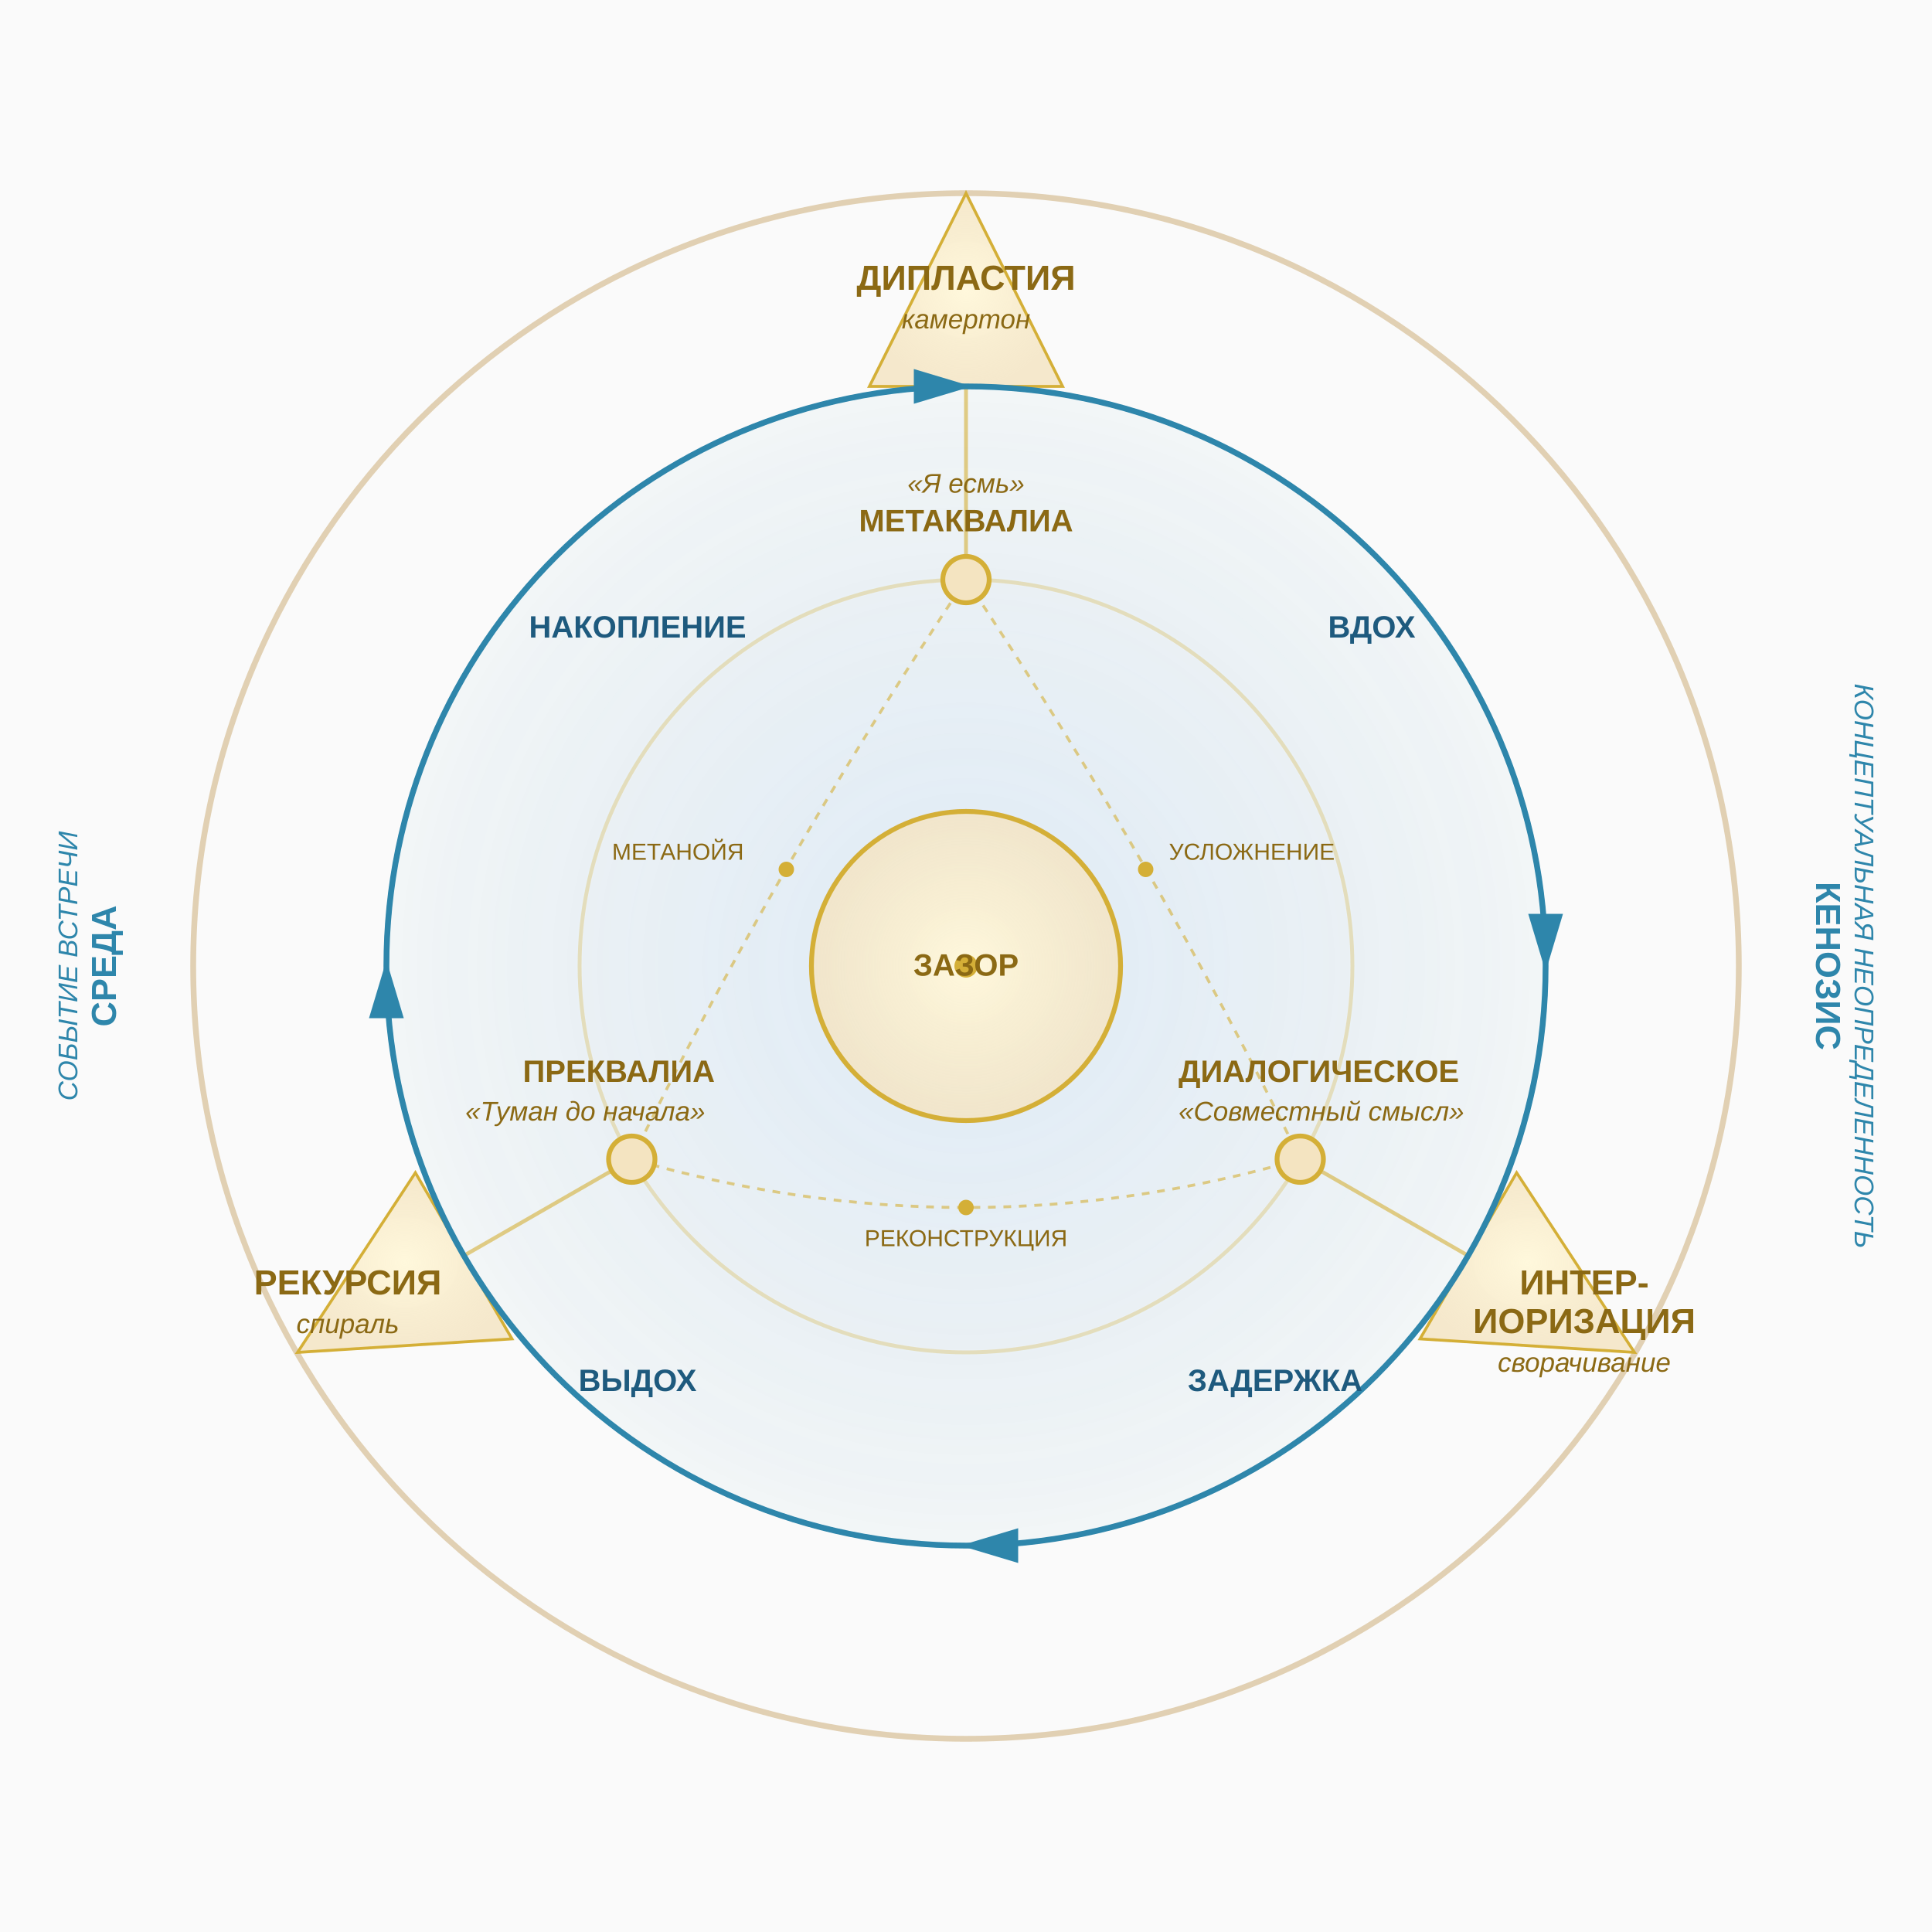
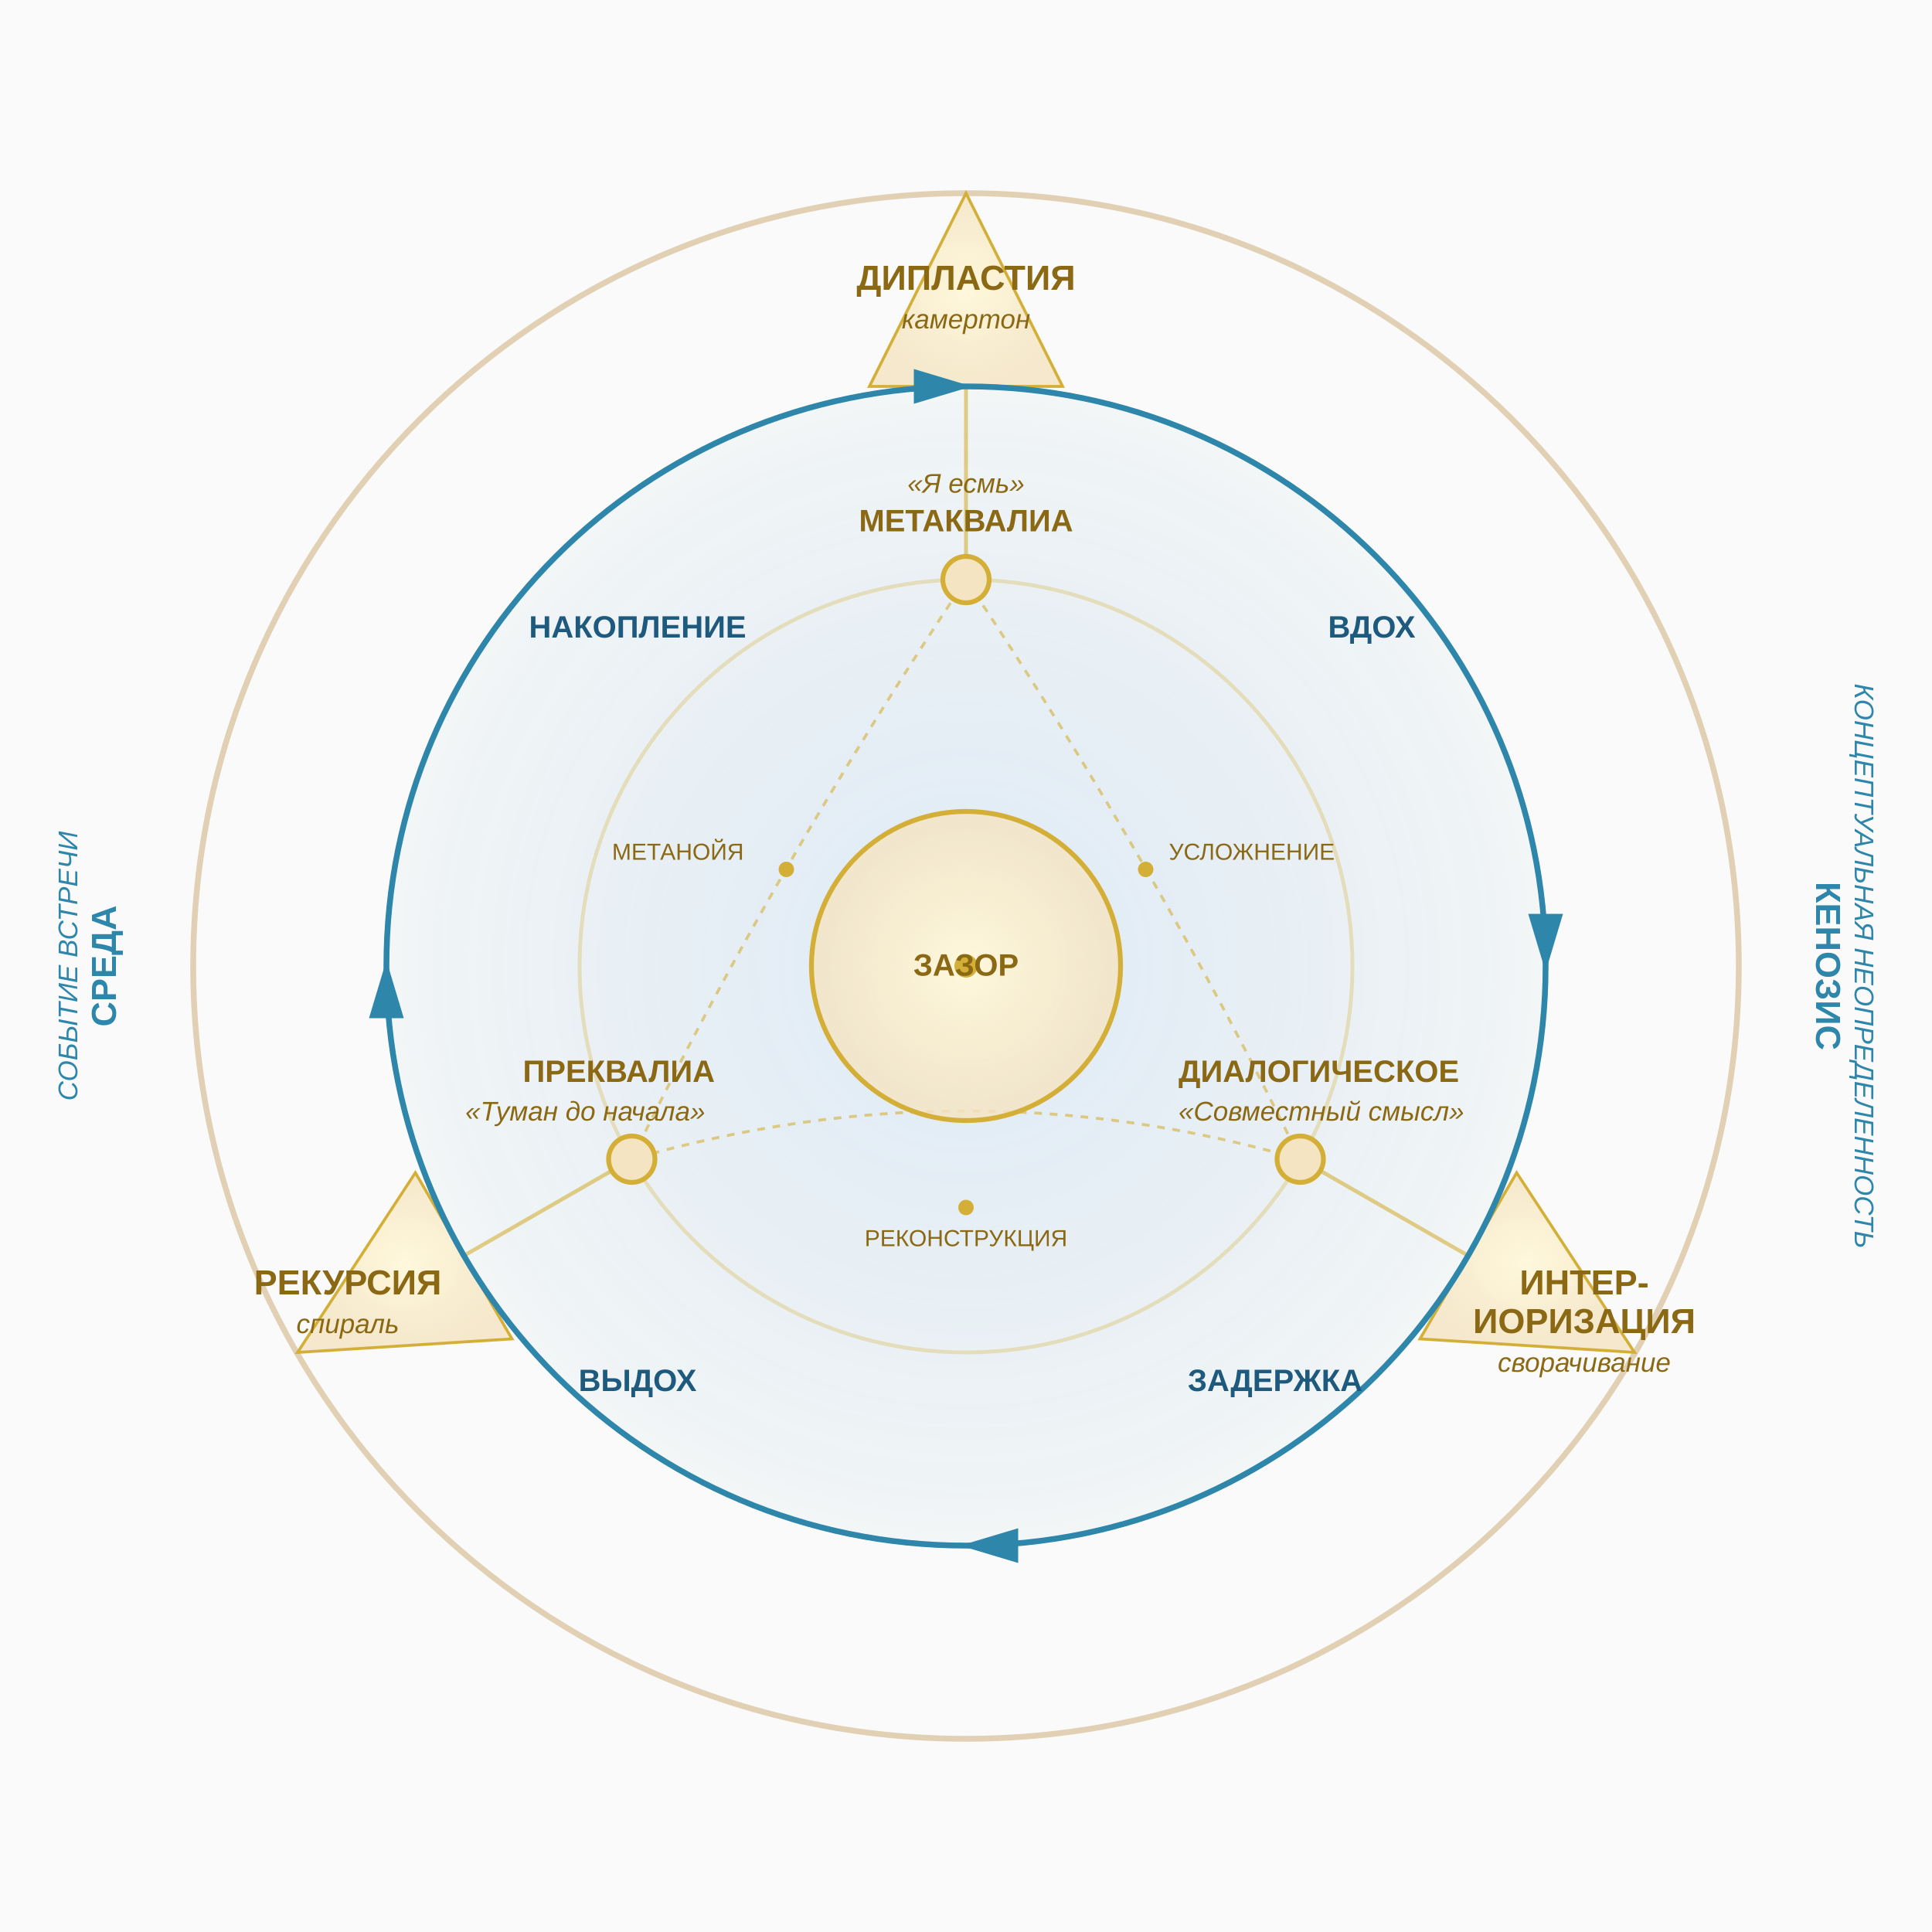
<svg xmlns="http://www.w3.org/2000/svg" viewBox="0 0 1000 1000" width="1000" height="1000">
  <defs>
    <radialGradient id="centerGlow" cx="50%" cy="50%" r="50%">
      <stop offset="0%" style="stop-color:#FFF8DC;stop-opacity:1" />
      <stop offset="100%" style="stop-color:#F4E4C1;stop-opacity:0.8" />
    </radialGradient>
    <radialGradient id="cycleGlow" cx="50%" cy="50%" r="50%">
      <stop offset="0%" style="stop-color:#4A90E2;stop-opacity:0.2" />
      <stop offset="100%" style="stop-color:#2E86AB;stop-opacity:0.05" />
    </radialGradient>
    <marker id="arrowhead" markerWidth="10" markerHeight="10" refX="9" refY="3" orient="auto">
      <polygon points="0 0, 10 3, 0 6" fill="#2E86AB" />
    </marker>
  </defs>
  <rect width="1000" height="1000" fill="#FAFAFA" />
  <circle cx="500" cy="500" r="300" fill="url(#cycleGlow)" stroke="#2E86AB" stroke-width="2.5" opacity="0.8" />
  <circle cx="500" cy="500" r="400" fill="none" stroke="#C8A66B" stroke-width="3" opacity="0.5" />
  <circle cx="500" cy="500" r="200" fill="none" stroke="#D4AF37" stroke-width="2" opacity="0.3" />
  <path d="M 500 300 Q 600 450 673 600" fill="none" stroke="#D4AF37" stroke-width="1.5" stroke-dasharray="4,4" opacity="0.6" />
-   <path d="M 673 600 Q 500 650 327 600" fill="none" stroke="#D4AF37" stroke-width="1.5" stroke-dasharray="4,4" opacity="0.6" />
+   <path d="M 673 600 Q 500 550 327 600" fill="none" stroke="#D4AF37" stroke-width="1.5" stroke-dasharray="4,4" opacity="0.6" />
  <path d="M 327 600 Q 400 450 500 300" fill="none" stroke="#D4AF37" stroke-width="1.5" stroke-dasharray="4,4" opacity="0.6" />
  <g id="diplostia">
    <path d="M 500 100 L 450 200 L 550 200 Z" fill="url(#centerGlow)" stroke="#D4AF37" stroke-width="1.5" />
    <line x1="500" y1="200" x2="500" y2="300" stroke="#D4AF37" stroke-width="2" opacity="0.6" />
    <text x="500" y="150" text-anchor="middle" font-family="Arial, sans-serif" font-size="18" font-weight="bold" fill="#8B6914">ДИПЛАСТИЯ</text>
    <text x="500" y="170" text-anchor="middle" font-family="Arial, sans-serif" font-size="14" fill="#8B6914" font-style="italic">камертон</text>
  </g>
  <g id="interiorization">
    <path d="M 846 700 L 735 693 L 785 607 Z" fill="url(#centerGlow)" stroke="#D4AF37" stroke-width="1.5" />
    <line x1="760" y1="650" x2="673" y2="600" stroke="#D4AF37" stroke-width="2" opacity="0.6" />
    <text x="820" y="670" text-anchor="middle" font-family="Arial, sans-serif" font-size="18" font-weight="bold" fill="#8B6914">ИНТЕР-</text>
    <text x="820" y="690" text-anchor="middle" font-family="Arial, sans-serif" font-size="18" font-weight="bold" fill="#8B6914">ИОРИЗАЦИЯ</text>
    <text x="820" y="710" text-anchor="middle" font-family="Arial, sans-serif" font-size="14" fill="#8B6914" font-style="italic">сворачивание</text>
  </g>
  <g id="recursion">
    <path d="M 154 700 L 265 693 L 215 607 Z" fill="url(#centerGlow)" stroke="#D4AF37" stroke-width="1.5" />
    <line x1="240" y1="650" x2="327" y2="600" stroke="#D4AF37" stroke-width="2" opacity="0.6" />
    <text x="180" y="670" text-anchor="middle" font-family="Arial, sans-serif" font-size="18" font-weight="bold" fill="#8B6914">РЕКУРСИЯ</text>
    <text x="180" y="690" text-anchor="middle" font-family="Arial, sans-serif" font-size="14" fill="#8B6914" font-style="italic">спираль</text>
  </g>
  <g id="inhale">
    <path d="M 500 200 A 300 300 0 0 1 800 500" fill="none" stroke="#2E86AB" stroke-width="3" marker-end="url(#arrowhead)" />
    <text x="710" y="330" text-anchor="middle" font-family="Arial, sans-serif" font-size="16" font-weight="bold" fill="#1E5A7E">ВДОХ</text>
  </g>
  <g id="delay">
    <path d="M 800 500 A 300 300 0 0 1 500 800" fill="none" stroke="#2E86AB" stroke-width="3" marker-end="url(#arrowhead)" />
    <text x="660" y="720" text-anchor="middle" font-family="Arial, sans-serif" font-size="16" font-weight="bold" fill="#1E5A7E">ЗАДЕРЖКА</text>
  </g>
  <g id="exhale">
    <path d="M 500 800 A 300 300 0 0 1 200 500" fill="none" stroke="#2E86AB" stroke-width="3" marker-end="url(#arrowhead)" />
    <text x="330" y="720" text-anchor="middle" font-family="Arial, sans-serif" font-size="16" font-weight="bold" fill="#1E5A7E">ВЫДОХ</text>
  </g>
  <g id="accumulate">
    <path d="M 200 500 A 300 300 0 0 1 500 200" fill="none" stroke="#2E86AB" stroke-width="3" marker-end="url(#arrowhead)" />
    <text x="330" y="330" text-anchor="middle" font-family="Arial, sans-serif" font-size="16" font-weight="bold" fill="#1E5A7E">НАКОПЛЕНИЕ</text>
  </g>
  <g id="metaqualia">
    <circle cx="500" cy="300" r="12" fill="#F4E4C1" stroke="#D4AF37" stroke-width="2.5" />
    <text x="500" y="275" text-anchor="middle" font-family="Arial, sans-serif" font-size="16" font-weight="bold" fill="#8B6914">МЕТАКВАЛИА</text>
    <text x="500" y="255" text-anchor="middle" font-family="Arial, sans-serif" font-size="14" fill="#8B6914" font-style="italic">«Я есмь»</text>
  </g>
  <g id="dialogical">
    <circle cx="673" cy="600" r="12" fill="#F4E4C1" stroke="#D4AF37" stroke-width="2.5" />
    <text x="610" y="560" text-anchor="start" font-family="Arial, sans-serif" font-size="16" font-weight="bold" fill="#8B6914">ДИАЛОГИЧЕСКОЕ</text>
    <text x="610" y="580" text-anchor="start" font-family="Arial, sans-serif" font-size="14" fill="#8B6914" font-style="italic">«Совместный смысл»</text>
  </g>
  <g id="prequalia">
    <circle cx="327" cy="600" r="12" fill="#F4E4C1" stroke="#D4AF37" stroke-width="2.5" />
    <text x="370" y="560" text-anchor="end" font-family="Arial, sans-serif" font-size="16" font-weight="bold" fill="#8B6914">ПРЕКВАЛИА</text>
    <text x="365" y="580" text-anchor="end" font-family="Arial, sans-serif" font-size="14" fill="#8B6914" font-style="italic">«Туман до начала»</text>
  </g>
  <g id="transform-points">
    <circle cx="593" cy="450" r="4" fill="#D4AF37" />
    <text x="605" y="445" font-family="Arial, sans-serif" font-size="12" fill="#8B6914">УСЛОЖНЕНИЕ</text>
    <circle cx="500" cy="625" r="4" fill="#D4AF37" />
    <text x="500" y="645" text-anchor="middle" font-family="Arial, sans-serif" font-size="12" fill="#8B6914">РЕКОНСТРУКЦИЯ</text>
    <circle cx="407" cy="450" r="4" fill="#D4AF37" />
    <text x="385" y="445" text-anchor="end" font-family="Arial, sans-serif" font-size="12" fill="#8B6914">МЕТАНОЙЯ</text>
  </g>
  <g id="center">
    <circle cx="500" cy="500" r="80" fill="url(#centerGlow)" stroke="#D4AF37" stroke-width="2.5" />
    <circle cx="500" cy="500" r="6" fill="#D4AF37" />
    <text x="500" y="505" text-anchor="middle" font-family="Arial, sans-serif" font-size="16" font-weight="bold" fill="#8B6914">ЗАЗОР</text>
  </g>
  <text x="940" y="500" text-anchor="middle" font-family="Arial, sans-serif" font-size="18" font-weight="bold" fill="#2E86AB" transform="rotate(90 940 500)">КЕНОЗИС</text>
  <text x="960" y="500" text-anchor="middle" font-family="Arial, sans-serif" font-size="14" fill="#2E86AB" font-style="italic" transform="rotate(90 960 500)">КОНЦЕПТУАЛЬНАЯ НЕОПРЕДЕЛЕННОСТЬ</text>
  <text x="60" y="500" text-anchor="middle" font-family="Arial, sans-serif" font-size="18" font-weight="bold" fill="#2E86AB" transform="rotate(-90 60 500)">СРЕДА</text>
  <text x="40" y="500" text-anchor="middle" font-family="Arial, sans-serif" font-size="14" fill="#2E86AB" font-style="italic" transform="rotate(-90 40 500)">СОБЫТИЕ ВСТРЕЧИ</text>
</svg>
